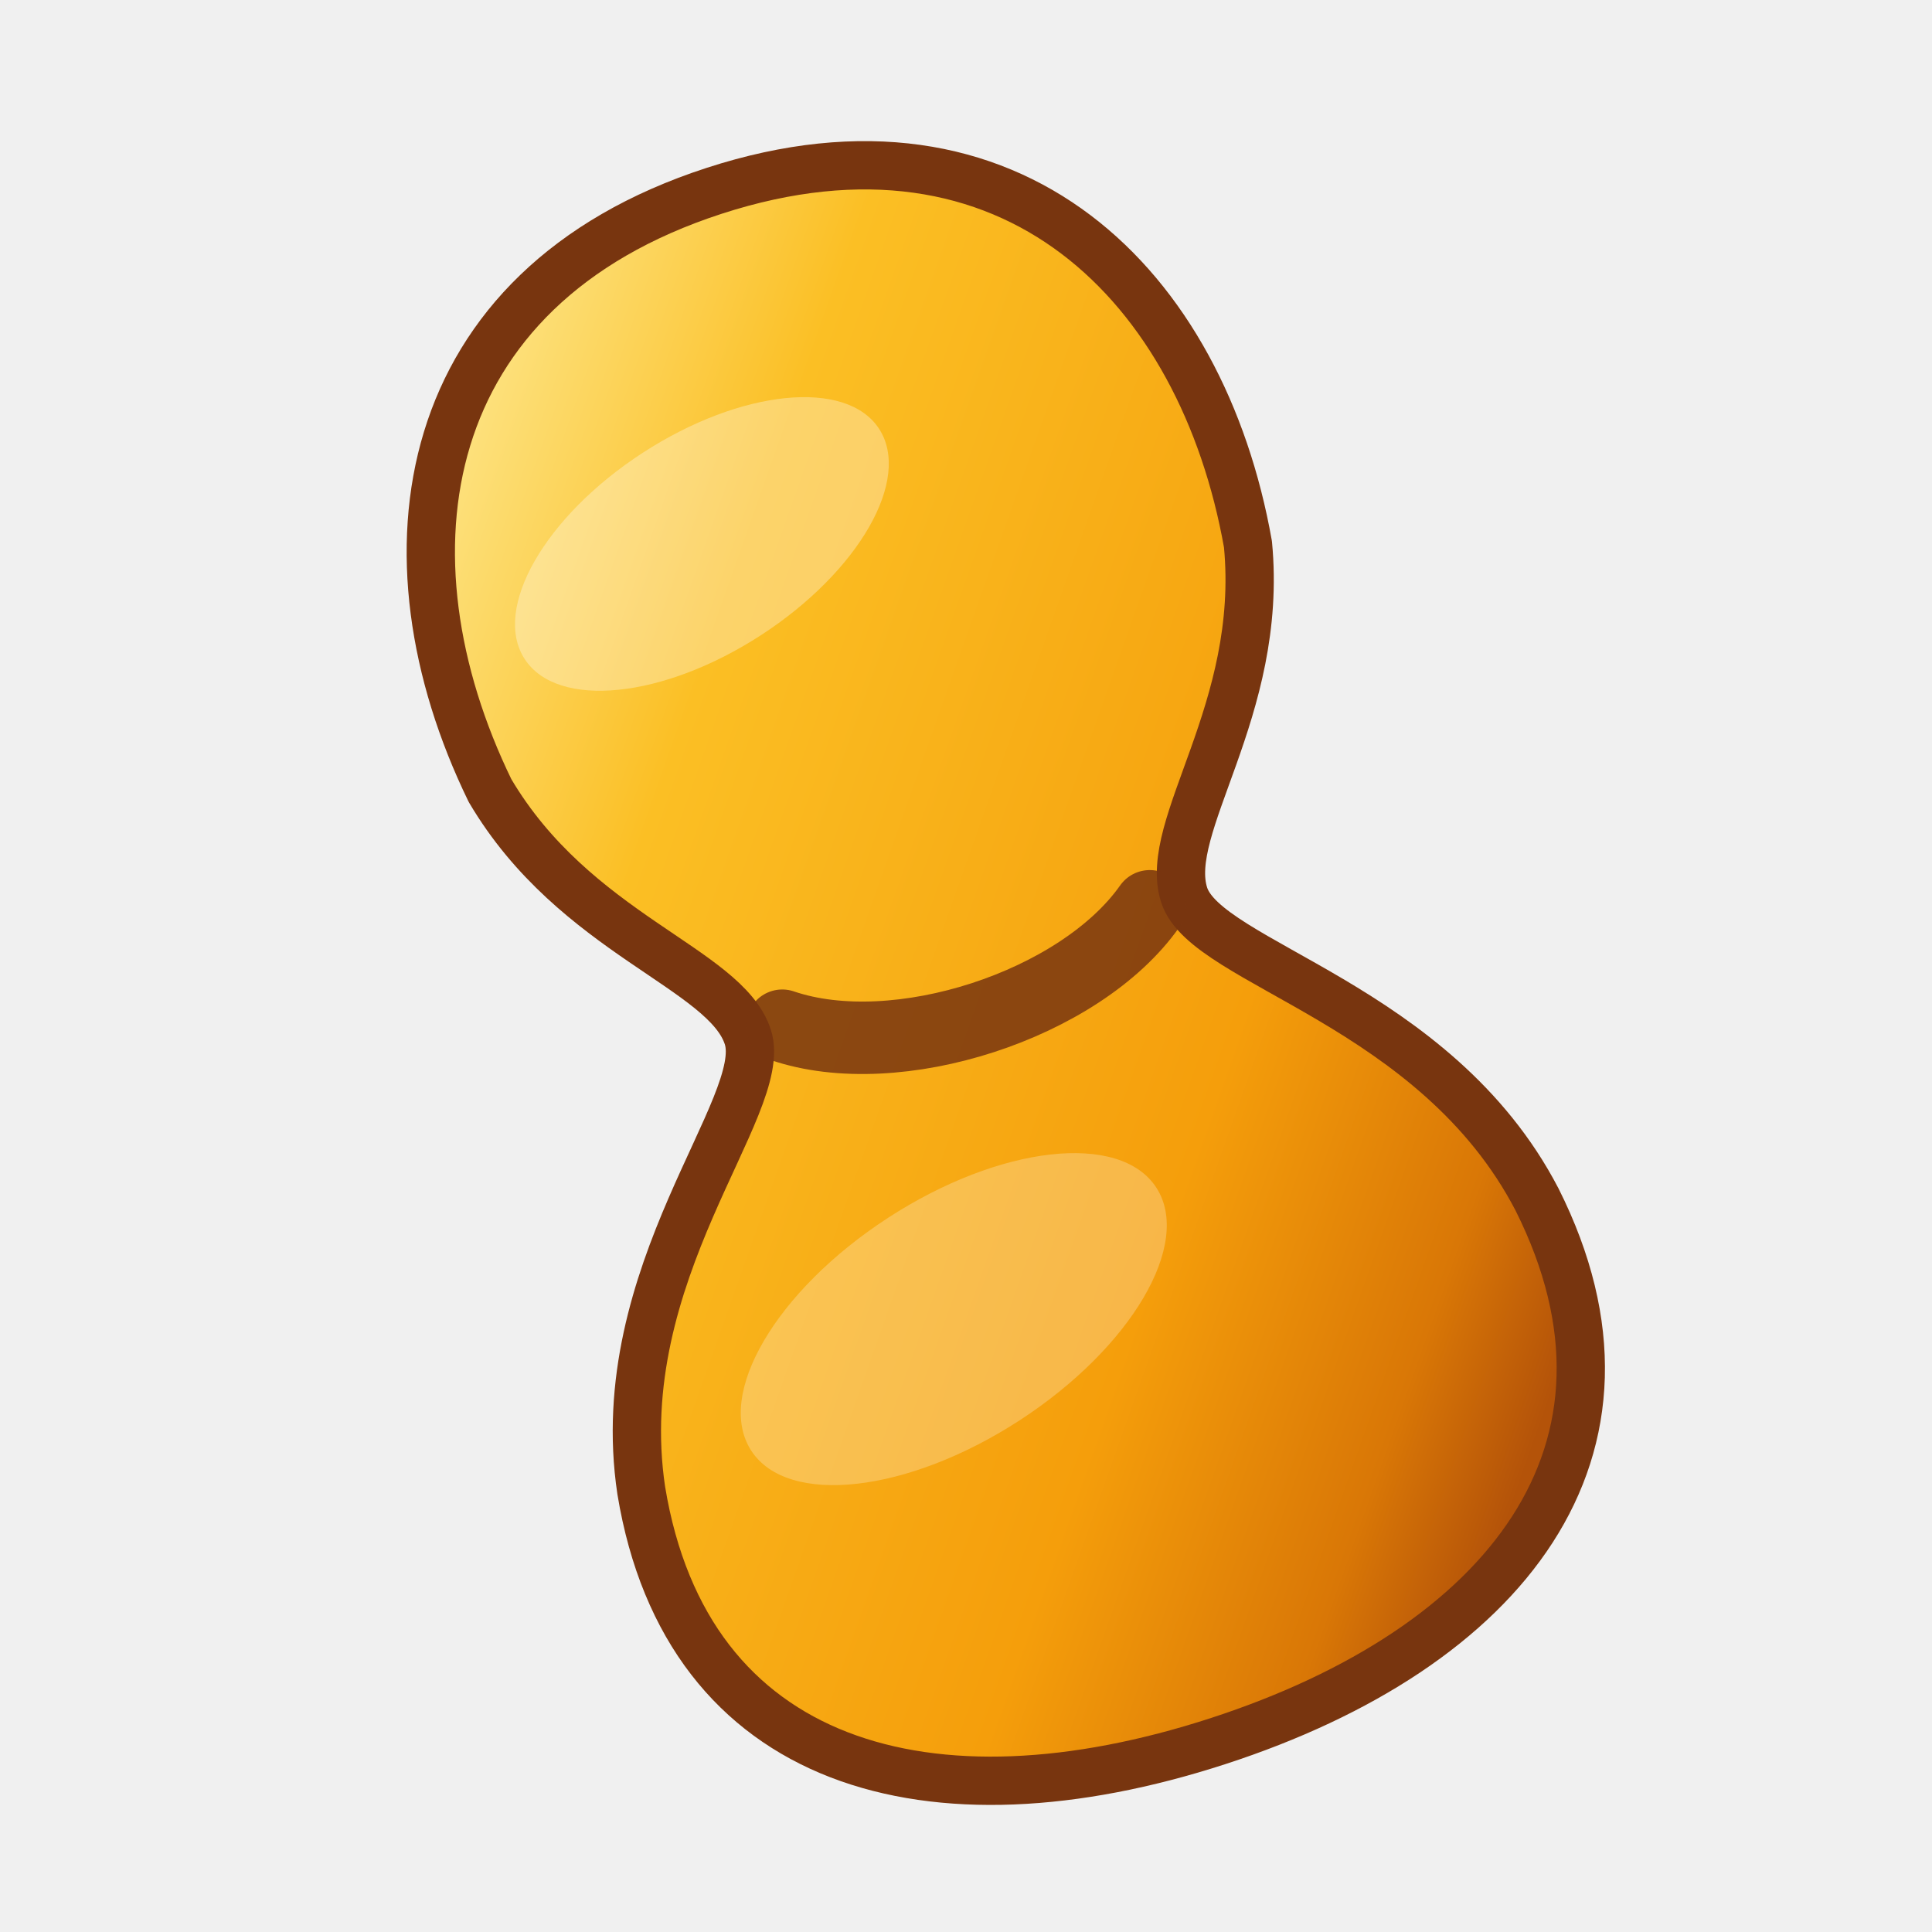
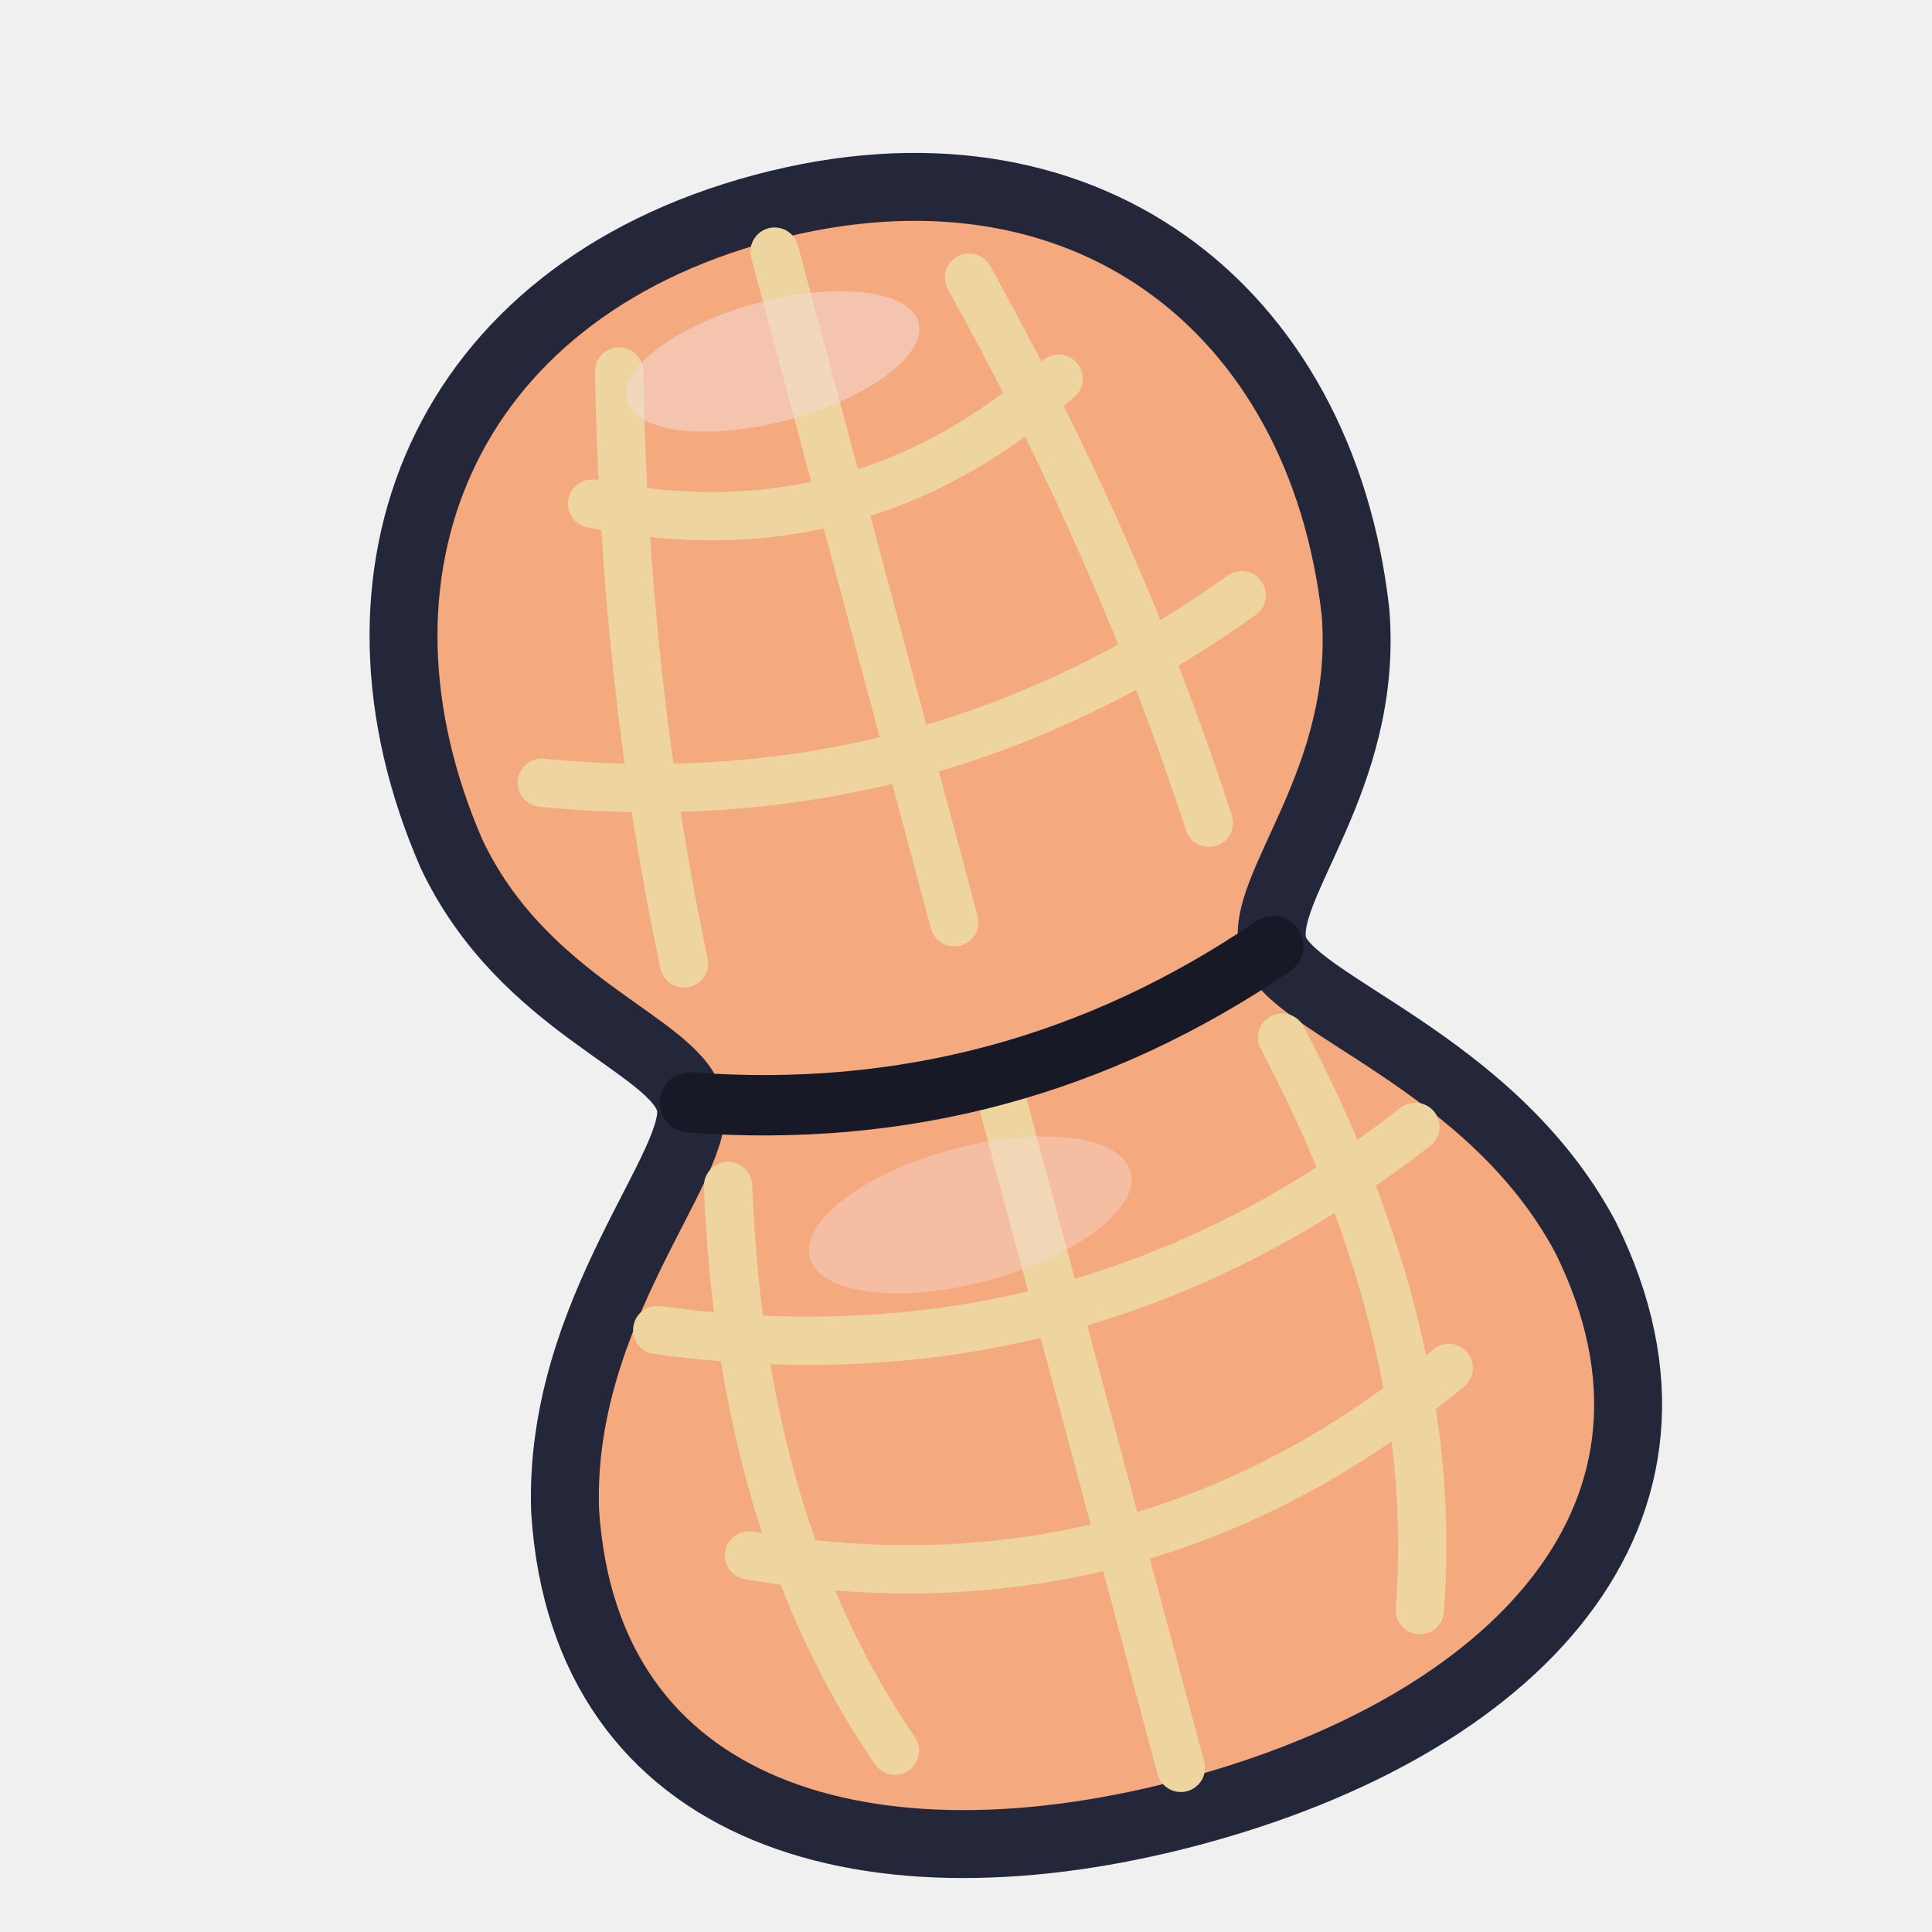
- <svg xmlns="http://www.w3.org/2000/svg" viewBox="0 0 32 32" width="32" height="32">
-   <defs>
-     <linearGradient id="pnutsGradient" x1="15%" y1="5%" x2="85%" y2="95%">
-       <stop offset="0%" stop-color="#FDE68A" />
-       <stop offset="25%" stop-color="#FBBF24" />
-       <stop offset="70%" stop-color="#F59E0B" />
-       <stop offset="90%" stop-color="#D97706" />
-       <stop offset="100%" stop-color="#B45309" />
-     </linearGradient>
-   </defs>
-   <g transform="rotate(-18 16 16)">
-     <path d="M 16 2.5              C 21.2 2.5, 23.2 6.5, 22.6 10.8              C 22.0 13.5, 19.8 14.8, 19.8 16              C 19.8 17.2, 23.2 19, 23.8 22.6              C 24.5 27.2, 21 29.5, 16 29.5              C 11 29.5, 7.5 27.2, 8.2 22.6              C 8.8 19, 12.2 17.2, 12.2 16              C 12.2 14.8, 10.0 13.5, 9.4 10.8              C 8.8 6.5, 10.8 2.5, 16 2.5 Z" fill="url(#pnutsGradient)" stroke="#78350F" stroke-width="0.8" stroke-linejoin="round" />
-     <path d="M 12.8 16 C 14.4 17.2 17.6 17.2 19.2 16" stroke="#78350F" stroke-width="1.2" stroke-linecap="round" fill="none" opacity="0.85" />
-     <ellipse cx="14" cy="8" rx="3.5" ry="1.8" transform="rotate(-15 14 8)" fill="#FFFFFF" opacity="0.32" />
-     <ellipse cx="14" cy="21.5" rx="4" ry="2" transform="rotate(-15 14 21.5)" fill="#FFFFFF" opacity="0.25" />
+ <svg xmlns="http://www.w3.org/2000/svg" viewBox="0 0 128 128" width="128" height="128">
+   <g transform="rotate(-15 64 64)">
+     <path d="M 64 12              C 86 12, 98 28, 95 48              C 93 59, 84 64, 84 68              C 84 72, 96 79, 99 92              C 103 112, 86 122, 64 122              C 42 122, 25 112, 29 92              C 32 79, 44 72, 44 68              C 44 64, 35 59, 33 48              C 30 28, 42 12, 64 12 Z" fill="#f5a97f" stroke="#24273a" stroke-width="4.5" stroke-linejoin="round" />
+     <g stroke="#eed49f" stroke-width="3.2" stroke-linecap="round" fill="none">
+       <path d="M 48 28 Q 64 36 80 28" />
+       <path d="M 40 45 Q 64 54 88 45" />
+       <path d="M 52 20 Q 47 40 46 59" />
+       <path d="M 64 15 Q 64 40 64 61" />
+       <path d="M 76 20 Q 81 40 82 59" />
+       <path d="M 38 82 Q 64 93 90 82" />
+       <path d="M 40 98 Q 64 109 88 98" />
+       <path d="M 45 74 Q 40 96 46 113" />
+       <path d="M 64 72 Q 64 96 64 119" />
+       <path d="M 83 74 Q 88 96 82 113" />
+     </g>
+     <path d="M 44 68 Q 64 75 84 68" stroke="#181926" stroke-width="4" stroke-linecap="round" fill="none" />
+     <ellipse cx="62" cy="22" rx="10" ry="4" fill="#f4dbd6" opacity="0.55" />
+     <ellipse cx="60" cy="80" rx="11" ry="4.5" fill="#f4dbd6" opacity="0.4" />
  </g>
</svg>
